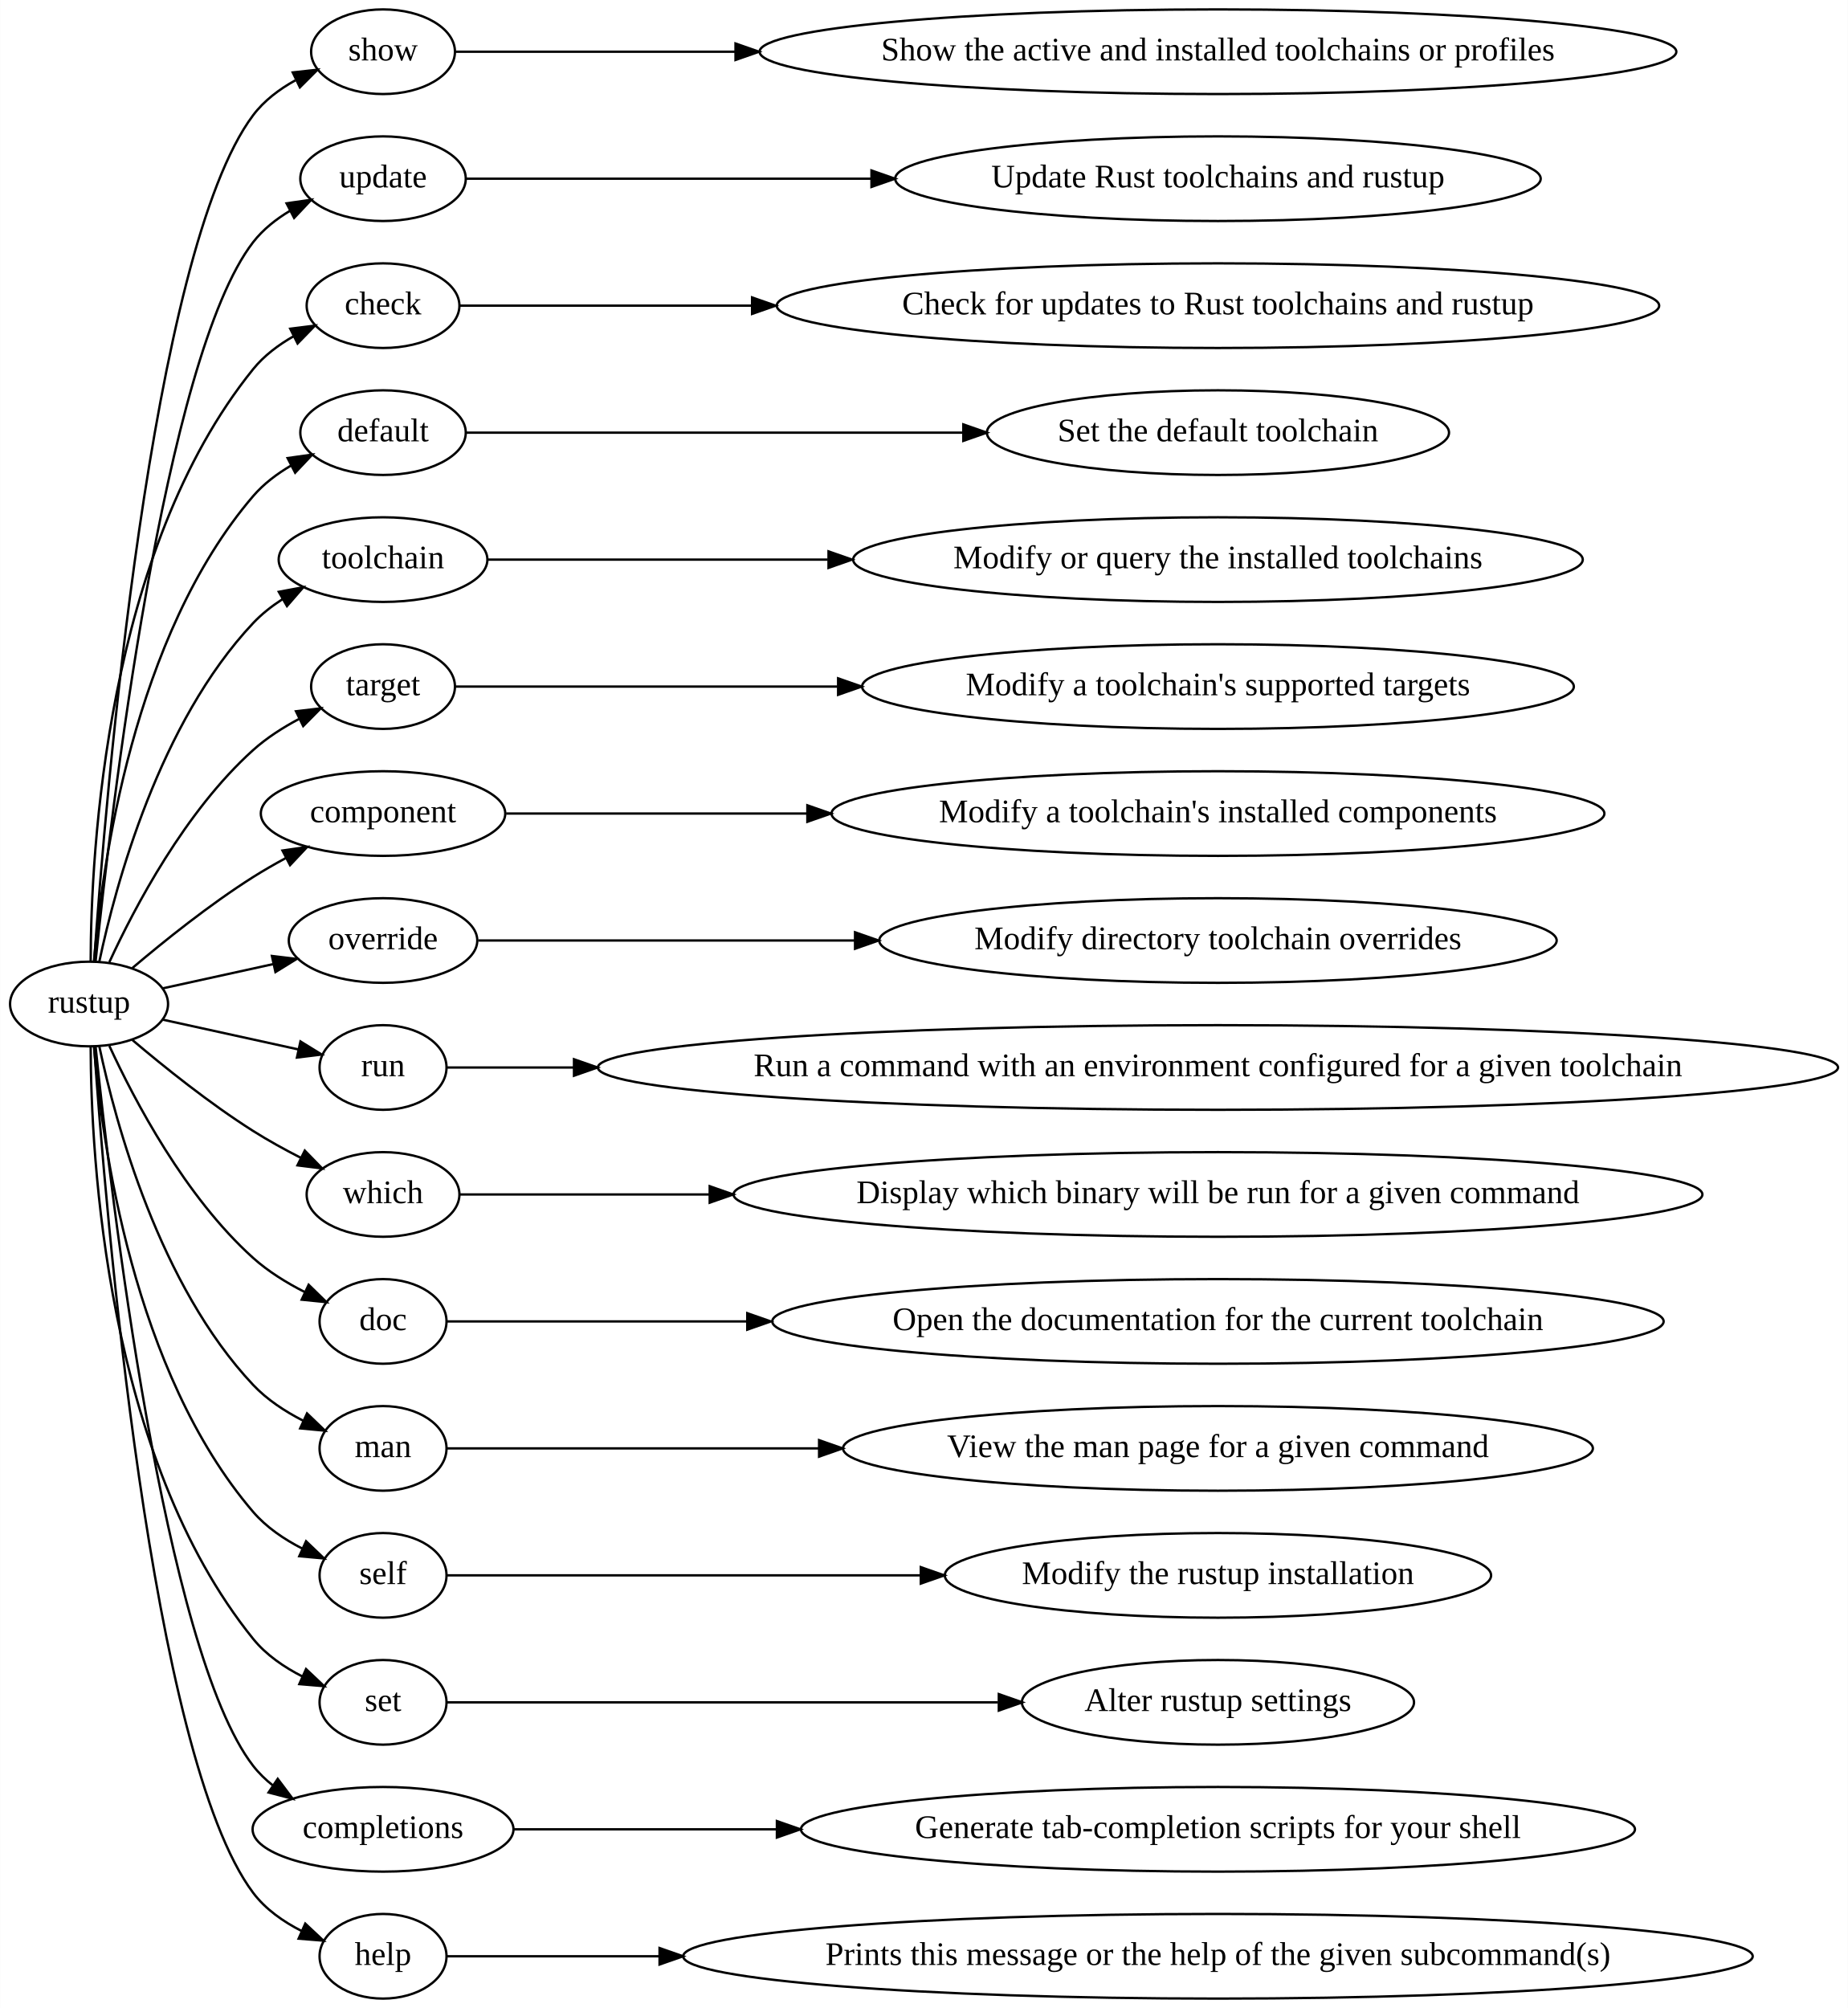
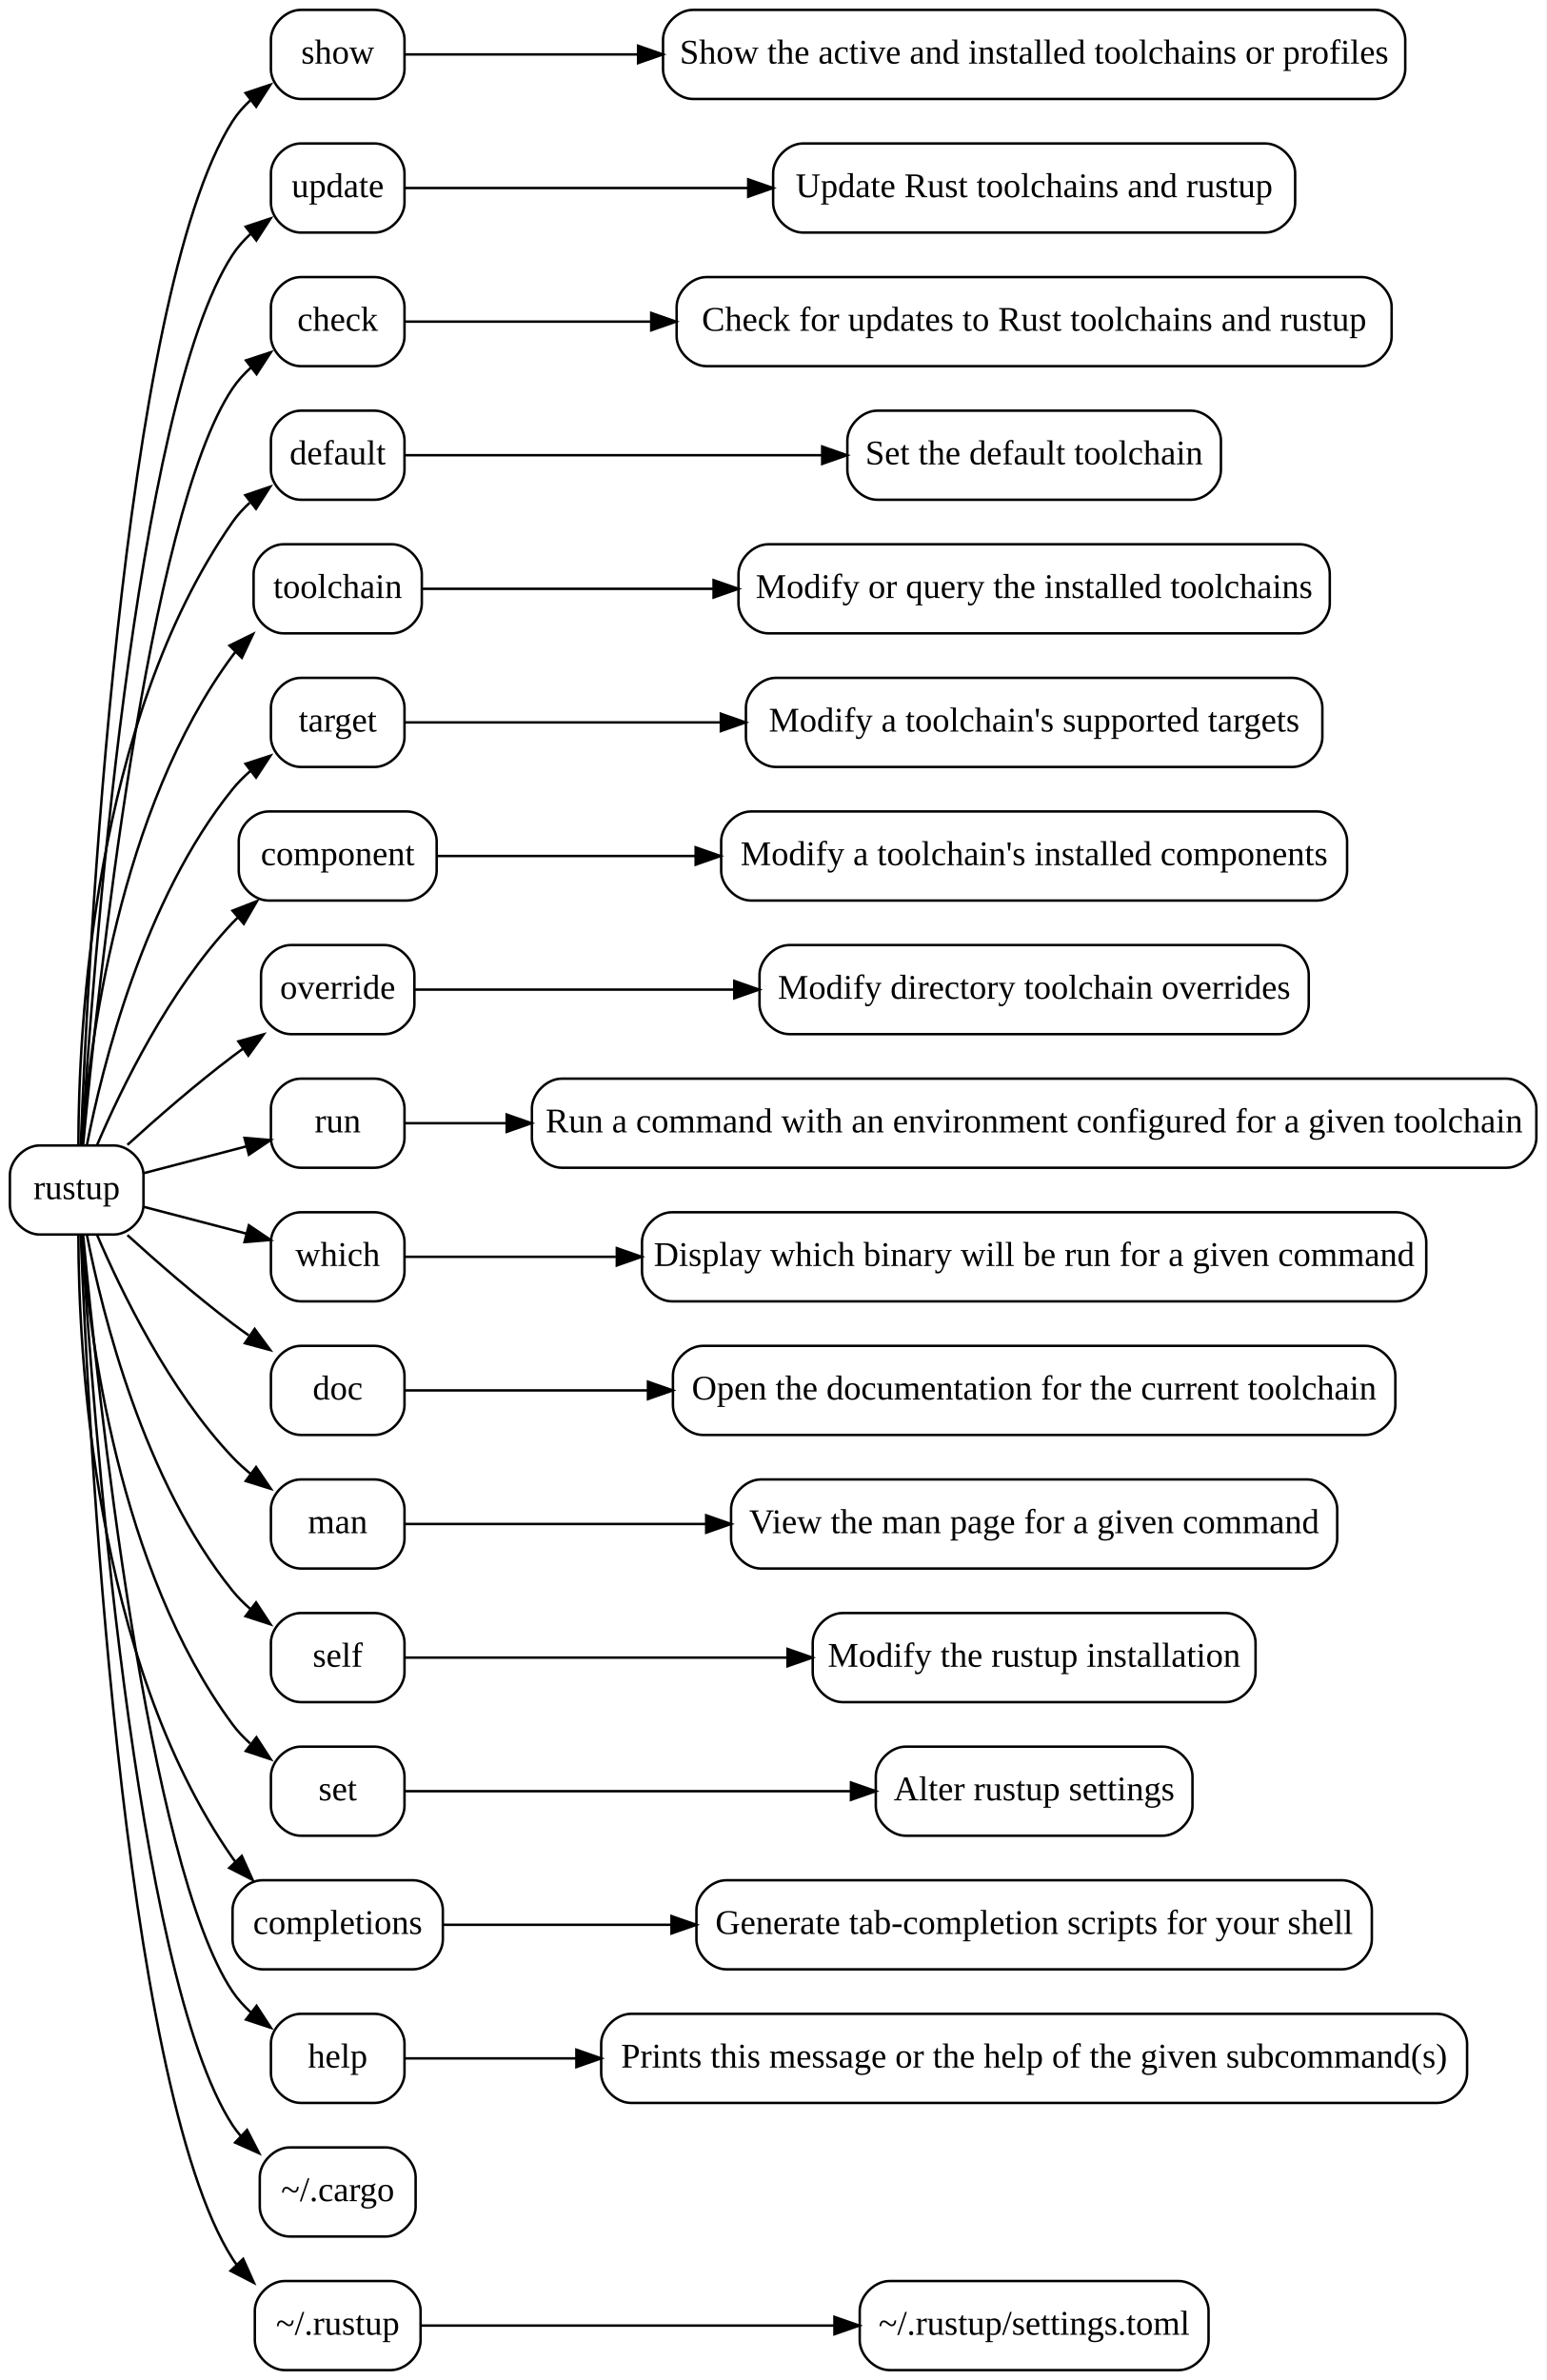
- <svg xmlns="http://www.w3.org/2000/svg" width="786pt" height="854pt" viewBox="0.00 0.00 785.84 854.00">
-   <g id="graph0" class="graph" transform="scale(1 1) rotate(0) translate(4 850)">
-     <polygon fill="white" stroke="transparent" points="-4,4 -4,-850 781.84,-850 781.84,4 -4,4" />
+ <svg xmlns="http://www.w3.org/2000/svg" width="625pt" height="962pt" viewBox="0.00 0.00 625.00 962.00">
+   <g id="graph0" class="graph" transform="scale(1 1) rotate(0) translate(4 958)">
+     <polygon fill="white" stroke="transparent" points="-4,4 -4,-958 621,-958 621,4 -4,4" />
    <g id="node1" class="node">
-       <ellipse fill="none" stroke="black" cx="33.8" cy="-423" rx="33.6" ry="18" />
-       <text text-anchor="middle" x="33.8" y="-419.3" font-family="Times New Roman,serif" font-size="14.00">rustup</text>
+       <path fill="none" stroke="black" d="M42,-495C42,-495 12,-495 12,-495 6,-495 0,-489 0,-483 0,-483 0,-471 0,-471 0,-465 6,-459 12,-459 12,-459 42,-459 42,-459 48,-459 54,-465 54,-471 54,-471 54,-483 54,-483 54,-489 48,-495 42,-495" />
+       <text text-anchor="middle" x="27" y="-473.3" font-family="Times New Roman,serif" font-size="14.00">rustup</text>
    </g>
    <g id="node2" class="node">
-       <ellipse fill="none" stroke="black" cx="158.84" cy="-828" rx="30.59" ry="18" />
-       <text text-anchor="middle" x="158.84" y="-824.3" font-family="Times New Roman,serif" font-size="14.00">show</text>
+       <path fill="none" stroke="black" d="M147.5,-954C147.5,-954 117.5,-954 117.5,-954 111.5,-954 105.5,-948 105.5,-942 105.5,-942 105.5,-930 105.5,-930 105.5,-924 111.5,-918 117.5,-918 117.5,-918 147.5,-918 147.5,-918 153.5,-918 159.5,-924 159.5,-930 159.5,-930 159.5,-942 159.5,-942 159.5,-948 153.5,-954 147.5,-954" />
+       <text text-anchor="middle" x="132.5" y="-932.3" font-family="Times New Roman,serif" font-size="14.00">show</text>
    </g>
    <g id="edge1" class="edge">
-       <path fill="none" stroke="black" d="M35.97,-441.21C40.65,-508.56 59.81,-742.75 103.59,-801 108.24,-807.19 114.7,-812.05 121.54,-815.83" />
-       <polygon fill="black" stroke="black" points="120.44,-819.19 130.97,-820.35 123.47,-812.87 120.44,-819.19" />
+       <path fill="none" stroke="black" d="M28.63,-495.06C31.47,-567.75 44.94,-838.43 90,-909 92.02,-912.16 94.55,-915.02 97.36,-917.6" />
+       <polygon fill="black" stroke="black" points="95.26,-920.4 105.3,-923.77 99.55,-914.87 95.26,-920.4" />
    </g>
    <g id="node4" class="node">
-       <ellipse fill="none" stroke="black" cx="158.84" cy="-774" rx="35.19" ry="18" />
-       <text text-anchor="middle" x="158.84" y="-770.3" font-family="Times New Roman,serif" font-size="14.00">update</text>
+       <path fill="none" stroke="black" d="M147.5,-900C147.5,-900 117.5,-900 117.5,-900 111.5,-900 105.5,-894 105.5,-888 105.5,-888 105.5,-876 105.5,-876 105.5,-870 111.5,-864 117.5,-864 117.5,-864 147.5,-864 147.5,-864 153.5,-864 159.5,-870 159.5,-876 159.5,-876 159.5,-888 159.5,-888 159.5,-894 153.5,-900 147.5,-900" />
+       <text text-anchor="middle" x="132.5" y="-878.3" font-family="Times New Roman,serif" font-size="14.00">update</text>
    </g>
    <g id="edge3" class="edge">
-       <path fill="none" stroke="black" d="M36.57,-441.08C42.84,-501.91 65.65,-698.02 103.59,-747 107.79,-752.42 113.37,-756.83 119.35,-760.39" />
-       <polygon fill="black" stroke="black" points="117.8,-763.53 128.29,-765.03 121.02,-757.32 117.8,-763.53" />
+       <path fill="none" stroke="black" d="M29.05,-495.04C33.2,-561.81 50.29,-794.16 90,-855 92.05,-858.14 94.6,-860.99 97.42,-863.56" />
+       <polygon fill="black" stroke="black" points="95.33,-866.37 105.39,-869.72 99.62,-860.83 95.33,-866.37" />
    </g>
    <g id="node6" class="node">
-       <ellipse fill="none" stroke="black" cx="158.84" cy="-720" rx="32.49" ry="18" />
-       <text text-anchor="middle" x="158.84" y="-716.3" font-family="Times New Roman,serif" font-size="14.00">check</text>
+       <path fill="none" stroke="black" d="M147.5,-846C147.5,-846 117.5,-846 117.5,-846 111.5,-846 105.5,-840 105.5,-834 105.5,-834 105.5,-822 105.5,-822 105.5,-816 111.5,-810 117.5,-810 117.5,-810 147.5,-810 147.5,-810 153.5,-810 159.5,-816 159.5,-822 159.5,-822 159.5,-834 159.5,-834 159.5,-840 153.5,-846 147.5,-846" />
+       <text text-anchor="middle" x="132.5" y="-824.3" font-family="Times New Roman,serif" font-size="14.00">check</text>
    </g>
    <g id="edge5" class="edge">
-       <path fill="none" stroke="black" d="M34.48,-441C34.59,-487.88 41,-615.47 103.59,-693 108.23,-698.74 114.39,-703.36 120.9,-707.05" />
-       <polygon fill="black" stroke="black" points="119.37,-710.19 129.88,-711.51 122.49,-703.92 119.37,-710.19" />
+       <path fill="none" stroke="black" d="M29.62,-495.34C35.27,-556.1 55.67,-749.9 90,-801 92.09,-804.11 94.67,-806.94 97.51,-809.5" />
+       <polygon fill="black" stroke="black" points="95.43,-812.32 105.49,-815.64 99.7,-806.77 95.43,-812.32" />
    </g>
    <g id="node8" class="node">
-       <ellipse fill="none" stroke="black" cx="158.84" cy="-666" rx="35.19" ry="18" />
-       <text text-anchor="middle" x="158.84" y="-662.3" font-family="Times New Roman,serif" font-size="14.00">default</text>
+       <path fill="none" stroke="black" d="M147.5,-792C147.5,-792 117.5,-792 117.5,-792 111.5,-792 105.5,-786 105.5,-780 105.5,-780 105.5,-768 105.5,-768 105.5,-762 111.5,-756 117.5,-756 117.5,-756 147.5,-756 147.5,-756 153.5,-756 159.5,-762 159.5,-768 159.5,-768 159.5,-780 159.5,-780 159.5,-786 153.5,-792 147.5,-792" />
+       <text text-anchor="middle" x="132.5" y="-770.3" font-family="Times New Roman,serif" font-size="14.00">default</text>
    </g>
    <g id="edge7" class="edge">
-       <path fill="none" stroke="black" d="M35.9,-441.21C39.26,-481.51 52.5,-579.39 103.59,-639 108.06,-644.21 113.76,-648.51 119.79,-652.04" />
-       <polygon fill="black" stroke="black" points="118.25,-655.18 128.74,-656.66 121.46,-648.96 118.25,-655.18" />
+       <path fill="none" stroke="black" d="M27.68,-495.25C27.74,-541.66 33.53,-666.18 90,-747 91.97,-749.82 94.34,-752.42 96.93,-754.79" />
+       <polygon fill="black" stroke="black" points="95.17,-757.86 105.21,-761.26 99.48,-752.34 95.17,-757.86" />
    </g>
    <g id="node10" class="node">
-       <ellipse fill="none" stroke="black" cx="158.84" cy="-612" rx="44.39" ry="18" />
-       <text text-anchor="middle" x="158.84" y="-608.3" font-family="Times New Roman,serif" font-size="14.00">toolchain</text>
+       <path fill="none" stroke="black" d="M154.5,-738C154.5,-738 110.5,-738 110.5,-738 104.5,-738 98.5,-732 98.5,-726 98.5,-726 98.5,-714 98.5,-714 98.5,-708 104.5,-702 110.5,-702 110.5,-702 154.5,-702 154.5,-702 160.5,-702 166.5,-708 166.5,-714 166.5,-714 166.5,-726 166.5,-726 166.5,-732 160.5,-738 154.5,-738" />
+       <text text-anchor="middle" x="132.5" y="-716.3" font-family="Times New Roman,serif" font-size="14.00">toolchain</text>
    </g>
    <g id="edge9" class="edge">
-       <path fill="none" stroke="black" d="M38.17,-441.07C45.08,-473.61 63.69,-542.62 103.59,-585 107.2,-588.83 111.46,-592.19 115.99,-595.12" />
-       <polygon fill="black" stroke="black" points="114.5,-598.3 124.92,-600.24 117.98,-592.23 114.5,-598.3" />
+       <path fill="none" stroke="black" d="M28.99,-495.07C31.98,-534.68 43.84,-630.58 90,-693 90.37,-693.5 90.75,-693.99 91.14,-694.47" />
+       <polygon fill="black" stroke="black" points="88.77,-697.06 98.28,-701.72 93.76,-692.14 88.77,-697.06" />
    </g>
    <g id="node12" class="node">
-       <ellipse fill="none" stroke="black" cx="158.84" cy="-558" rx="30.59" ry="18" />
-       <text text-anchor="middle" x="158.84" y="-554.3" font-family="Times New Roman,serif" font-size="14.00">target</text>
+       <path fill="none" stroke="black" d="M147.5,-684C147.5,-684 117.5,-684 117.5,-684 111.5,-684 105.5,-678 105.5,-672 105.5,-672 105.5,-660 105.5,-660 105.5,-654 111.5,-648 117.5,-648 117.5,-648 147.5,-648 147.5,-648 153.5,-648 159.5,-654 159.5,-660 159.5,-660 159.5,-672 159.5,-672 159.5,-678 153.5,-684 147.5,-684" />
+       <text text-anchor="middle" x="132.5" y="-662.3" font-family="Times New Roman,serif" font-size="14.00">target</text>
    </g>
    <g id="edge11" class="edge">
-       <path fill="none" stroke="black" d="M42.42,-440.78C53.14,-464.06 74.67,-504.98 103.59,-531 109.29,-536.13 116.14,-540.52 123.03,-544.19" />
-       <polygon fill="black" stroke="black" points="121.81,-547.49 132.33,-548.74 124.88,-541.2 121.81,-547.49" />
+       <path fill="none" stroke="black" d="M31.12,-495.13C37.39,-527.17 54.13,-594.62 90,-639 92.11,-641.61 94.54,-644.05 97.14,-646.31" />
+       <polygon fill="black" stroke="black" points="95.25,-649.27 105.32,-652.55 99.5,-643.71 95.25,-649.27" />
    </g>
    <g id="node14" class="node">
-       <ellipse fill="none" stroke="black" cx="158.84" cy="-504" rx="51.99" ry="18" />
-       <text text-anchor="middle" x="158.84" y="-500.3" font-family="Times New Roman,serif" font-size="14.00">component</text>
+       <path fill="none" stroke="black" d="M160.5,-630C160.5,-630 104.5,-630 104.5,-630 98.5,-630 92.5,-624 92.5,-618 92.5,-618 92.5,-606 92.5,-606 92.5,-600 98.5,-594 104.5,-594 104.5,-594 160.5,-594 160.5,-594 166.5,-594 172.5,-600 172.5,-606 172.5,-606 172.5,-618 172.5,-618 172.5,-624 166.5,-630 160.5,-630" />
+       <text text-anchor="middle" x="132.5" y="-608.3" font-family="Times New Roman,serif" font-size="14.00">component</text>
    </g>
    <g id="edge13" class="edge">
-       <path fill="none" stroke="black" d="M52.17,-438.26C65.65,-449.69 85.11,-465.32 103.59,-477 107.98,-479.77 112.7,-482.48 117.45,-485.05" />
-       <polygon fill="black" stroke="black" points="116.06,-488.27 126.55,-489.78 119.29,-482.06 116.06,-488.27" />
+       <path fill="none" stroke="black" d="M35.22,-495.13C45.02,-518.06 64.3,-557.83 90,-585 90.65,-585.68 91.31,-586.36 92,-587.02" />
+       <polygon fill="black" stroke="black" points="89.99,-589.91 99.87,-593.75 94.54,-584.59 89.99,-589.91" />
    </g>
    <g id="node16" class="node">
-       <ellipse fill="none" stroke="black" cx="158.84" cy="-450" rx="40.09" ry="18" />
-       <text text-anchor="middle" x="158.84" y="-446.3" font-family="Times New Roman,serif" font-size="14.00">override</text>
+       <path fill="none" stroke="black" d="M151.5,-576C151.5,-576 113.5,-576 113.5,-576 107.5,-576 101.5,-570 101.5,-564 101.5,-564 101.5,-552 101.5,-552 101.5,-546 107.5,-540 113.5,-540 113.5,-540 151.5,-540 151.5,-540 157.5,-540 163.5,-546 163.5,-552 163.5,-552 163.5,-564 163.5,-564 163.5,-570 157.5,-576 151.5,-576" />
+       <text text-anchor="middle" x="132.5" y="-554.3" font-family="Times New Roman,serif" font-size="14.00">override</text>
    </g>
    <g id="edge15" class="edge">
-       <path fill="none" stroke="black" d="M65.21,-429.67C79.34,-432.77 96.44,-436.53 112.08,-439.96" />
-       <polygon fill="black" stroke="black" points="111.58,-443.43 122.1,-442.16 113.08,-436.59 111.58,-443.43" />
+       <path fill="none" stroke="black" d="M47.51,-495.24C59.43,-506.07 75.19,-519.82 90,-531 91.37,-532.03 92.77,-533.07 94.2,-534.1" />
+       <polygon fill="black" stroke="black" points="92.36,-537.08 102.57,-539.92 96.36,-531.33 92.36,-537.08" />
    </g>
    <g id="node18" class="node">
-       <ellipse fill="none" stroke="black" cx="158.84" cy="-396" rx="27" ry="18" />
-       <text text-anchor="middle" x="158.84" y="-392.3" font-family="Times New Roman,serif" font-size="14.00">run</text>
+       <path fill="none" stroke="black" d="M147.5,-522C147.5,-522 117.5,-522 117.5,-522 111.5,-522 105.5,-516 105.5,-510 105.5,-510 105.5,-498 105.5,-498 105.5,-492 111.5,-486 117.5,-486 117.5,-486 147.5,-486 147.5,-486 153.5,-486 159.5,-492 159.5,-498 159.5,-498 159.5,-510 159.5,-510 159.5,-516 153.5,-522 147.5,-522" />
+       <text text-anchor="middle" x="132.5" y="-500.3" font-family="Times New Roman,serif" font-size="14.00">run</text>
    </g>
    <g id="edge17" class="edge">
-       <path fill="none" stroke="black" d="M65.21,-416.33C82.66,-412.5 104.65,-407.67 122.82,-403.68" />
-       <polygon fill="black" stroke="black" points="123.72,-407.07 132.74,-401.51 122.22,-400.23 123.72,-407.07" />
+       <path fill="none" stroke="black" d="M54.12,-483.81C66.62,-487.07 81.79,-491.03 95.38,-494.58" />
+       <polygon fill="black" stroke="black" points="94.83,-498.05 105.39,-497.19 96.6,-491.28 94.83,-498.05" />
    </g>
    <g id="node20" class="node">
-       <ellipse fill="none" stroke="black" cx="158.84" cy="-342" rx="32.49" ry="18" />
-       <text text-anchor="middle" x="158.84" y="-338.3" font-family="Times New Roman,serif" font-size="14.00">which</text>
+       <path fill="none" stroke="black" d="M147.5,-468C147.5,-468 117.5,-468 117.5,-468 111.5,-468 105.5,-462 105.5,-456 105.5,-456 105.5,-444 105.5,-444 105.5,-438 111.5,-432 117.5,-432 117.5,-432 147.5,-432 147.5,-432 153.5,-432 159.5,-438 159.5,-444 159.5,-444 159.5,-456 159.5,-456 159.5,-462 153.5,-468 147.5,-468" />
+       <text text-anchor="middle" x="132.5" y="-446.3" font-family="Times New Roman,serif" font-size="14.00">which</text>
    </g>
    <g id="edge19" class="edge">
-       <path fill="none" stroke="black" d="M52.17,-407.74C65.65,-396.31 85.11,-380.68 103.59,-369 109.95,-364.98 116.99,-361.1 123.83,-357.6" />
-       <polygon fill="black" stroke="black" points="125.55,-360.65 132.96,-353.07 122.44,-354.38 125.55,-360.65" />
+       <path fill="none" stroke="black" d="M54.12,-470.19C66.62,-466.93 81.79,-462.97 95.38,-459.42" />
+       <polygon fill="black" stroke="black" points="96.6,-462.72 105.39,-456.81 94.83,-455.95 96.6,-462.72" />
    </g>
    <g id="node22" class="node">
-       <ellipse fill="none" stroke="black" cx="158.84" cy="-288" rx="27" ry="18" />
-       <text text-anchor="middle" x="158.84" y="-284.3" font-family="Times New Roman,serif" font-size="14.00">doc</text>
+       <path fill="none" stroke="black" d="M147.5,-414C147.5,-414 117.5,-414 117.5,-414 111.5,-414 105.5,-408 105.5,-402 105.5,-402 105.5,-390 105.5,-390 105.5,-384 111.5,-378 117.5,-378 117.5,-378 147.5,-378 147.5,-378 153.5,-378 159.5,-384 159.5,-390 159.5,-390 159.5,-402 159.5,-402 159.5,-408 153.5,-414 147.5,-414" />
+       <text text-anchor="middle" x="132.5" y="-392.3" font-family="Times New Roman,serif" font-size="14.00">doc</text>
    </g>
    <g id="edge21" class="edge">
-       <path fill="none" stroke="black" d="M42.42,-405.22C53.14,-381.94 74.67,-341.02 103.59,-315 109.99,-309.25 117.83,-304.41 125.54,-300.5" />
-       <polygon fill="black" stroke="black" points="127.2,-303.59 134.78,-296.19 124.24,-297.25 127.2,-303.59" />
+       <path fill="none" stroke="black" d="M47.51,-458.76C59.43,-447.93 75.19,-434.18 90,-423 92.1,-421.41 94.29,-419.82 96.52,-418.25" />
+       <polygon fill="black" stroke="black" points="98.93,-420.84 105.22,-412.31 94.99,-415.06 98.93,-420.84" />
    </g>
    <g id="node24" class="node">
-       <ellipse fill="none" stroke="black" cx="158.84" cy="-234" rx="27" ry="18" />
-       <text text-anchor="middle" x="158.84" y="-230.3" font-family="Times New Roman,serif" font-size="14.00">man</text>
+       <path fill="none" stroke="black" d="M147.5,-360C147.5,-360 117.5,-360 117.5,-360 111.5,-360 105.5,-354 105.5,-348 105.5,-348 105.5,-336 105.5,-336 105.5,-330 111.5,-324 117.5,-324 117.5,-324 147.5,-324 147.5,-324 153.5,-324 159.5,-330 159.5,-336 159.5,-336 159.5,-348 159.5,-348 159.5,-354 153.5,-360 147.5,-360" />
+       <text text-anchor="middle" x="132.5" y="-338.3" font-family="Times New Roman,serif" font-size="14.00">man</text>
    </g>
    <g id="edge23" class="edge">
-       <path fill="none" stroke="black" d="M38.17,-404.93C45.08,-372.39 63.69,-303.38 103.59,-261 109.49,-254.74 117.15,-249.72 124.85,-245.79" />
-       <polygon fill="black" stroke="black" points="126.51,-248.88 134.15,-241.53 123.6,-242.52 126.51,-248.88" />
+       <path fill="none" stroke="black" d="M35.22,-458.87C45.02,-435.94 64.3,-396.17 90,-369 92.24,-366.63 94.74,-364.36 97.35,-362.23" />
+       <polygon fill="black" stroke="black" points="99.5,-365 105.46,-356.23 95.34,-359.37 99.5,-365" />
    </g>
    <g id="node26" class="node">
-       <ellipse fill="none" stroke="black" cx="158.84" cy="-180" rx="27" ry="18" />
-       <text text-anchor="middle" x="158.84" y="-176.3" font-family="Times New Roman,serif" font-size="14.00">self</text>
+       <path fill="none" stroke="black" d="M147.5,-306C147.5,-306 117.5,-306 117.5,-306 111.5,-306 105.5,-300 105.5,-294 105.5,-294 105.5,-282 105.5,-282 105.5,-276 111.5,-270 117.5,-270 117.5,-270 147.5,-270 147.5,-270 153.5,-270 159.5,-276 159.5,-282 159.5,-282 159.5,-294 159.5,-294 159.5,-300 153.5,-306 147.5,-306" />
+       <text text-anchor="middle" x="132.5" y="-284.3" font-family="Times New Roman,serif" font-size="14.00">self</text>
    </g>
    <g id="edge25" class="edge">
-       <path fill="none" stroke="black" d="M35.9,-404.79C39.26,-364.49 52.5,-266.61 103.59,-207 109.19,-200.47 116.75,-195.36 124.44,-191.42" />
-       <polygon fill="black" stroke="black" points="126.1,-194.51 133.76,-187.19 123.21,-188.14 126.1,-194.51" />
+       <path fill="none" stroke="black" d="M31.12,-458.87C37.39,-426.83 54.13,-359.38 90,-315 92.11,-312.39 94.54,-309.95 97.14,-307.69" />
+       <polygon fill="black" stroke="black" points="99.5,-310.29 105.32,-301.45 95.25,-304.73 99.5,-310.29" />
    </g>
    <g id="node28" class="node">
-       <ellipse fill="none" stroke="black" cx="158.84" cy="-126" rx="27" ry="18" />
-       <text text-anchor="middle" x="158.84" y="-122.3" font-family="Times New Roman,serif" font-size="14.00">set</text>
+       <path fill="none" stroke="black" d="M147.5,-252C147.5,-252 117.5,-252 117.5,-252 111.5,-252 105.5,-246 105.5,-240 105.5,-240 105.5,-228 105.5,-228 105.5,-222 111.5,-216 117.5,-216 117.5,-216 147.5,-216 147.5,-216 153.5,-216 159.5,-222 159.5,-228 159.5,-228 159.5,-240 159.5,-240 159.5,-246 153.5,-252 147.5,-252" />
+       <text text-anchor="middle" x="132.5" y="-230.3" font-family="Times New Roman,serif" font-size="14.00">set</text>
    </g>
    <g id="edge27" class="edge">
-       <path fill="none" stroke="black" d="M34.48,-405C34.59,-358.12 41,-230.53 103.59,-153 109.1,-146.18 116.78,-140.93 124.62,-136.96" />
-       <polygon fill="black" stroke="black" points="126.09,-140.15 133.79,-132.87 123.23,-133.75 126.09,-140.15" />
+       <path fill="none" stroke="black" d="M28.99,-458.93C31.98,-419.32 43.84,-323.42 90,-261 92.04,-258.24 94.46,-255.68 97.09,-253.32" />
+       <polygon fill="black" stroke="black" points="99.64,-255.78 105.42,-246.9 95.37,-250.23 99.64,-255.78" />
    </g>
    <g id="node30" class="node">
-       <ellipse fill="none" stroke="black" cx="158.84" cy="-72" rx="55.49" ry="18" />
-       <text text-anchor="middle" x="158.84" y="-68.3" font-family="Times New Roman,serif" font-size="14.00">completions</text>
+       <path fill="none" stroke="black" d="M163,-198C163,-198 102,-198 102,-198 96,-198 90,-192 90,-186 90,-186 90,-174 90,-174 90,-168 96,-162 102,-162 102,-162 163,-162 163,-162 169,-162 175,-168 175,-174 175,-174 175,-186 175,-186 175,-192 169,-198 163,-198" />
+       <text text-anchor="middle" x="132.5" y="-176.3" font-family="Times New Roman,serif" font-size="14.00">completions</text>
    </g>
    <g id="edge29" class="edge">
-       <path fill="none" stroke="black" d="M36.57,-404.92C42.84,-344.09 65.65,-147.98 103.59,-99 106.02,-95.86 108.92,-93.06 112.08,-90.57" />
-       <polygon fill="black" stroke="black" points="114.05,-93.46 120.41,-84.99 110.15,-87.65 114.05,-93.46" />
+       <path fill="none" stroke="black" d="M27.68,-458.75C27.74,-412.34 33.53,-287.82 90,-207 90.35,-206.49 90.72,-205.99 91.1,-205.5" />
+       <polygon fill="black" stroke="black" points="93.74,-207.81 98.11,-198.15 88.67,-202.97 93.74,-207.81" />
    </g>
    <g id="node32" class="node">
-       <ellipse fill="none" stroke="black" cx="158.84" cy="-18" rx="27" ry="18" />
-       <text text-anchor="middle" x="158.84" y="-14.3" font-family="Times New Roman,serif" font-size="14.00">help</text>
+       <path fill="none" stroke="black" d="M147.5,-144C147.5,-144 117.5,-144 117.5,-144 111.5,-144 105.5,-138 105.5,-132 105.5,-132 105.5,-120 105.5,-120 105.5,-114 111.5,-108 117.5,-108 117.5,-108 147.5,-108 147.5,-108 153.5,-108 159.5,-114 159.5,-120 159.5,-120 159.5,-132 159.5,-132 159.5,-138 153.5,-144 147.5,-144" />
+       <text text-anchor="middle" x="132.5" y="-122.3" font-family="Times New Roman,serif" font-size="14.00">help</text>
    </g>
    <g id="edge31" class="edge">
-       <path fill="none" stroke="black" d="M35.97,-404.79C40.65,-337.44 59.81,-103.25 103.59,-45 108.86,-37.99 116.45,-32.68 124.3,-28.71" />
-       <polygon fill="black" stroke="black" points="125.76,-31.89 133.49,-24.64 122.93,-25.49 125.76,-31.89" />
+       <path fill="none" stroke="black" d="M29.62,-458.66C35.27,-397.9 55.67,-204.1 90,-153 92.09,-149.89 94.67,-147.06 97.51,-144.5" />
+       <polygon fill="black" stroke="black" points="99.7,-147.23 105.49,-138.36 95.43,-141.68 99.7,-147.23" />
+     </g>
+     <g id="node34" class="node">
+       <path fill="none" stroke="black" d="M152,-90C152,-90 113,-90 113,-90 107,-90 101,-84 101,-78 101,-78 101,-66 101,-66 101,-60 107,-54 113,-54 113,-54 152,-54 152,-54 158,-54 164,-60 164,-66 164,-66 164,-78 164,-78 164,-84 158,-90 152,-90" />
+       <text text-anchor="middle" x="132.5" y="-68.3" font-family="Times New Roman,serif" font-size="14.00">~/.cargo</text>
+     </g>
+     <g id="edge33" class="edge">
+       <path fill="none" stroke="black" d="M29.05,-458.96C33.2,-392.19 50.29,-159.84 90,-99 90.97,-97.52 92.05,-96.09 93.22,-94.74" />
+       <polygon fill="black" stroke="black" points="95.86,-97.06 100.73,-87.65 91.05,-91.97 95.86,-97.06" />
+     </g>
+     <g id="node35" class="node">
+       <path fill="none" stroke="black" d="M154,-36C154,-36 111,-36 111,-36 105,-36 99,-30 99,-24 99,-24 99,-12 99,-12 99,-6 105,0 111,0 111,0 154,0 154,0 160,0 166,-6 166,-12 166,-12 166,-24 166,-24 166,-30 160,-36 154,-36" />
+       <text text-anchor="middle" x="132.5" y="-14.3" font-family="Times New Roman,serif" font-size="14.00">~/.rustup</text>
+     </g>
+     <g id="edge34" class="edge">
+       <path fill="none" stroke="black" d="M28.63,-458.94C31.47,-386.25 44.94,-115.57 90,-45 90.51,-44.21 91.04,-43.43 91.61,-42.68" />
+       <polygon fill="black" stroke="black" points="94.29,-44.94 98.62,-35.28 89.21,-40.13 94.29,-44.94" />
    </g>
    <g id="node3" class="node">
-       <ellipse fill="none" stroke="black" cx="513.96" cy="-828" rx="194.97" ry="18" />
-       <text text-anchor="middle" x="513.96" y="-824.3" font-family="Times New Roman,serif" font-size="14.00">Show the active and installed toolchains or profiles</text>
+       <path fill="none" stroke="black" d="M552,-954C552,-954 276,-954 276,-954 270,-954 264,-948 264,-942 264,-942 264,-930 264,-930 264,-924 270,-918 276,-918 276,-918 552,-918 552,-918 558,-918 564,-924 564,-930 564,-930 564,-942 564,-942 564,-948 558,-954 552,-954" />
+       <text text-anchor="middle" x="414" y="-932.3" font-family="Times New Roman,serif" font-size="14.00">Show the active and installed toolchains or profiles</text>
    </g>
    <g id="edge2" class="edge">
-       <path fill="none" stroke="black" d="M189.64,-828C217.51,-828 261.77,-828 308.71,-828" />
-       <polygon fill="black" stroke="black" points="308.76,-831.5 318.76,-828 308.76,-824.5 308.76,-831.5" />
+       <path fill="none" stroke="black" d="M159.54,-936C182.15,-936 216.93,-936 253.55,-936" />
+       <polygon fill="black" stroke="black" points="253.92,-939.5 263.92,-936 253.92,-932.5 253.92,-939.5" />
    </g>
    <g id="node5" class="node">
-       <ellipse fill="none" stroke="black" cx="513.96" cy="-774" rx="137.28" ry="18" />
-       <text text-anchor="middle" x="513.96" y="-770.3" font-family="Times New Roman,serif" font-size="14.00">Update Rust toolchains and rustup</text>
+       <path fill="none" stroke="black" d="M507.5,-900C507.5,-900 320.5,-900 320.5,-900 314.5,-900 308.5,-894 308.5,-888 308.5,-888 308.5,-876 308.5,-876 308.5,-870 314.5,-864 320.5,-864 320.5,-864 507.5,-864 507.5,-864 513.5,-864 519.5,-870 519.5,-876 519.5,-876 519.5,-888 519.5,-888 519.5,-894 513.5,-900 507.5,-900" />
+       <text text-anchor="middle" x="414" y="-878.3" font-family="Times New Roman,serif" font-size="14.00">Update Rust toolchains and rustup</text>
    </g>
    <g id="edge4" class="edge">
-       <path fill="none" stroke="black" d="M194.02,-774C234.02,-774 302.91,-774 366.45,-774" />
-       <polygon fill="black" stroke="black" points="366.59,-777.5 376.59,-774 366.59,-770.5 366.59,-777.5" />
+       <path fill="none" stroke="black" d="M159.54,-882C191.31,-882 247.1,-882 298.27,-882" />
+       <polygon fill="black" stroke="black" points="298.43,-885.5 308.43,-882 298.43,-878.5 298.43,-885.5" />
    </g>
    <g id="node7" class="node">
-       <ellipse fill="none" stroke="black" cx="513.96" cy="-720" rx="187.67" ry="18" />
-       <text text-anchor="middle" x="513.96" y="-716.3" font-family="Times New Roman,serif" font-size="14.00">Check for updates to Rust toolchains and rustup</text>
+       <path fill="none" stroke="black" d="M546.5,-846C546.5,-846 281.5,-846 281.5,-846 275.5,-846 269.5,-840 269.5,-834 269.5,-834 269.5,-822 269.5,-822 269.5,-816 275.5,-810 281.5,-810 281.5,-810 546.5,-810 546.5,-810 552.5,-810 558.5,-816 558.5,-822 558.5,-822 558.5,-834 558.5,-834 558.5,-840 552.5,-846 546.5,-846" />
+       <text text-anchor="middle" x="414" y="-824.3" font-family="Times New Roman,serif" font-size="14.00">Check for updates to Rust toolchains and rustup</text>
    </g>
    <g id="edge6" class="edge">
-       <path fill="none" stroke="black" d="M191.49,-720C220.87,-720 267.26,-720 315.76,-720" />
-       <polygon fill="black" stroke="black" points="315.81,-723.5 325.81,-720 315.81,-716.5 315.81,-723.5" />
+       <path fill="none" stroke="black" d="M159.54,-828C183.24,-828 220.32,-828 258.87,-828" />
+       <polygon fill="black" stroke="black" points="259.23,-831.5 269.23,-828 259.23,-824.5 259.23,-831.5" />
    </g>
    <g id="node9" class="node">
-       <ellipse fill="none" stroke="black" cx="513.96" cy="-666" rx="98.28" ry="18" />
-       <text text-anchor="middle" x="513.96" y="-662.3" font-family="Times New Roman,serif" font-size="14.00">Set the default toolchain</text>
+       <path fill="none" stroke="black" d="M477.5,-792C477.5,-792 350.5,-792 350.5,-792 344.5,-792 338.5,-786 338.5,-780 338.5,-780 338.5,-768 338.5,-768 338.5,-762 344.5,-756 350.5,-756 350.5,-756 477.5,-756 477.5,-756 483.5,-756 489.5,-762 489.5,-768 489.5,-768 489.5,-780 489.5,-780 489.5,-786 483.5,-792 477.5,-792" />
+       <text text-anchor="middle" x="414" y="-770.3" font-family="Times New Roman,serif" font-size="14.00">Set the default toolchain</text>
    </g>
    <g id="edge8" class="edge">
-       <path fill="none" stroke="black" d="M194.02,-666C242.45,-666 333.22,-666 405.58,-666" />
-       <polygon fill="black" stroke="black" points="405.66,-669.5 415.66,-666 405.66,-662.5 405.66,-669.5" />
+       <path fill="none" stroke="black" d="M159.54,-774C197.64,-774 270.31,-774 328.11,-774" />
+       <polygon fill="black" stroke="black" points="328.34,-777.5 338.34,-774 328.34,-770.5 328.34,-777.5" />
    </g>
    <g id="node11" class="node">
-       <ellipse fill="none" stroke="black" cx="513.96" cy="-612" rx="155.17" ry="18" />
-       <text text-anchor="middle" x="513.96" y="-608.3" font-family="Times New Roman,serif" font-size="14.00">Modify or query the installed toolchains</text>
+       <path fill="none" stroke="black" d="M521.5,-738C521.5,-738 306.5,-738 306.5,-738 300.5,-738 294.5,-732 294.5,-726 294.5,-726 294.5,-714 294.5,-714 294.5,-708 300.5,-702 306.5,-702 306.5,-702 521.5,-702 521.5,-702 527.5,-702 533.5,-708 533.5,-714 533.5,-714 533.5,-726 533.5,-726 533.5,-732 527.5,-738 521.5,-738" />
+       <text text-anchor="middle" x="414" y="-716.3" font-family="Times New Roman,serif" font-size="14.00">Modify or query the installed toolchains</text>
    </g>
    <g id="edge10" class="edge">
-       <path fill="none" stroke="black" d="M203.14,-612C239.73,-612 294.58,-612 348.01,-612" />
-       <polygon fill="black" stroke="black" points="348.32,-615.5 358.32,-612 348.32,-608.5 348.32,-615.5" />
+       <path fill="none" stroke="black" d="M166.66,-720C196.04,-720 240.89,-720 284.31,-720" />
+       <polygon fill="black" stroke="black" points="284.43,-723.5 294.43,-720 284.43,-716.5 284.43,-723.5" />
    </g>
    <g id="node13" class="node">
-       <ellipse fill="none" stroke="black" cx="513.96" cy="-558" rx="151.37" ry="18" />
-       <text text-anchor="middle" x="513.96" y="-554.3" font-family="Times New Roman,serif" font-size="14.00">Modify a toolchain's supported targets</text>
+       <path fill="none" stroke="black" d="M518.5,-684C518.5,-684 309.5,-684 309.5,-684 303.5,-684 297.5,-678 297.5,-672 297.5,-672 297.5,-660 297.5,-660 297.5,-654 303.5,-648 309.5,-648 309.5,-648 518.5,-648 518.5,-648 524.5,-648 530.5,-654 530.5,-660 530.5,-660 530.5,-672 530.5,-672 530.5,-678 524.5,-684 518.5,-684" />
+       <text text-anchor="middle" x="414" y="-662.3" font-family="Times New Roman,serif" font-size="14.00">Modify a toolchain's supported targets</text>
    </g>
    <g id="edge12" class="edge">
-       <path fill="none" stroke="black" d="M189.64,-558C226.03,-558 290.37,-558 352.12,-558" />
-       <polygon fill="black" stroke="black" points="352.4,-561.5 362.4,-558 352.4,-554.5 352.4,-561.5" />
+       <path fill="none" stroke="black" d="M159.54,-666C189.02,-666 239.2,-666 287.17,-666" />
+       <polygon fill="black" stroke="black" points="287.37,-669.5 297.37,-666 287.37,-662.5 287.37,-669.5" />
    </g>
    <g id="node15" class="node">
-       <ellipse fill="none" stroke="black" cx="513.96" cy="-504" rx="164.37" ry="18" />
-       <text text-anchor="middle" x="513.96" y="-500.3" font-family="Times New Roman,serif" font-size="14.00">Modify a toolchain's installed components</text>
+       <path fill="none" stroke="black" d="M528.5,-630C528.5,-630 299.5,-630 299.5,-630 293.5,-630 287.5,-624 287.5,-618 287.5,-618 287.5,-606 287.5,-606 287.5,-600 293.5,-594 299.5,-594 299.5,-594 528.5,-594 528.5,-594 534.5,-594 540.5,-600 540.5,-606 540.5,-606 540.5,-618 540.5,-618 540.5,-624 534.5,-630 528.5,-630" />
+       <text text-anchor="middle" x="414" y="-608.3" font-family="Times New Roman,serif" font-size="14.00">Modify a toolchain's installed components</text>
    </g>
    <g id="edge14" class="edge">
-       <path fill="none" stroke="black" d="M211.19,-504C245.31,-504 292.3,-504 339.04,-504" />
-       <polygon fill="black" stroke="black" points="339.32,-507.5 349.32,-504 339.32,-500.5 339.32,-507.5" />
+       <path fill="none" stroke="black" d="M172.66,-612C200.17,-612 238.75,-612 276.96,-612" />
+       <polygon fill="black" stroke="black" points="277.19,-615.5 287.19,-612 277.19,-608.5 277.19,-615.5" />
    </g>
    <g id="node17" class="node">
-       <ellipse fill="none" stroke="black" cx="513.96" cy="-450" rx="144.07" ry="18" />
-       <text text-anchor="middle" x="513.96" y="-446.3" font-family="Times New Roman,serif" font-size="14.00">Modify directory toolchain overrides</text>
+       <path fill="none" stroke="black" d="M513,-576C513,-576 315,-576 315,-576 309,-576 303,-570 303,-564 303,-564 303,-552 303,-552 303,-546 309,-540 315,-540 315,-540 513,-540 513,-540 519,-540 525,-546 525,-552 525,-552 525,-564 525,-564 525,-570 519,-576 513,-576" />
+       <text text-anchor="middle" x="414" y="-554.3" font-family="Times New Roman,serif" font-size="14.00">Modify directory toolchain overrides</text>
    </g>
    <g id="edge16" class="edge">
-       <path fill="none" stroke="black" d="M199.32,-450C238.36,-450 300.63,-450 359.43,-450" />
-       <polygon fill="black" stroke="black" points="359.6,-453.5 369.6,-450 359.6,-446.5 359.6,-453.5" />
+       <path fill="none" stroke="black" d="M163.68,-558C194.78,-558 245.28,-558 292.73,-558" />
+       <polygon fill="black" stroke="black" points="292.8,-561.5 302.8,-558 292.8,-554.5 292.8,-561.5" />
    </g>
    <g id="node19" class="node">
-       <ellipse fill="none" stroke="black" cx="513.96" cy="-396" rx="263.75" ry="18" />
-       <text text-anchor="middle" x="513.96" y="-392.3" font-family="Times New Roman,serif" font-size="14.00">Run a command with an environment configured for a given toolchain</text>
+       <path fill="none" stroke="black" d="M605,-522C605,-522 223,-522 223,-522 217,-522 211,-516 211,-510 211,-510 211,-498 211,-498 211,-492 217,-486 223,-486 223,-486 605,-486 605,-486 611,-486 617,-492 617,-498 617,-498 617,-510 617,-510 617,-516 611,-522 605,-522" />
+       <text text-anchor="middle" x="414" y="-500.3" font-family="Times New Roman,serif" font-size="14.00">Run a command with an environment configured for a given toolchain</text>
    </g>
    <g id="edge18" class="edge">
-       <path fill="none" stroke="black" d="M186.09,-396C200.02,-396 218.68,-396 240.05,-396" />
-       <polygon fill="black" stroke="black" points="240.06,-399.5 250.06,-396 240.06,-392.5 240.06,-399.5" />
+       <path fill="none" stroke="black" d="M159.54,-504C170.71,-504 184.85,-504 200.71,-504" />
+       <polygon fill="black" stroke="black" points="200.8,-507.5 210.8,-504 200.8,-500.5 200.8,-507.5" />
    </g>
    <g id="node21" class="node">
-       <ellipse fill="none" stroke="black" cx="513.96" cy="-342" rx="206.06" ry="18" />
-       <text text-anchor="middle" x="513.96" y="-338.3" font-family="Times New Roman,serif" font-size="14.00">Display which binary will be run for a given command</text>
+       <path fill="none" stroke="black" d="M560.5,-468C560.5,-468 267.5,-468 267.5,-468 261.5,-468 255.5,-462 255.5,-456 255.5,-456 255.5,-444 255.5,-444 255.5,-438 261.5,-432 267.5,-432 267.5,-432 560.5,-432 560.5,-432 566.5,-432 572.5,-438 572.5,-444 572.5,-444 572.5,-456 572.5,-456 572.5,-462 566.5,-468 560.5,-468" />
+       <text text-anchor="middle" x="414" y="-446.3" font-family="Times New Roman,serif" font-size="14.00">Display which binary will be run for a given command</text>
    </g>
    <g id="edge20" class="edge">
-       <path fill="none" stroke="black" d="M191.49,-342C217.19,-342 255.92,-342 297.69,-342" />
-       <polygon fill="black" stroke="black" points="297.78,-345.5 307.78,-342 297.78,-338.5 297.78,-345.5" />
+       <path fill="none" stroke="black" d="M159.54,-450C180.36,-450 211.5,-450 244.9,-450" />
+       <polygon fill="black" stroke="black" points="245.32,-453.5 255.32,-450 245.32,-446.5 245.32,-453.5" />
    </g>
    <g id="node23" class="node">
-       <ellipse fill="none" stroke="black" cx="513.96" cy="-288" rx="189.57" ry="18" />
-       <text text-anchor="middle" x="513.96" y="-284.3" font-family="Times New Roman,serif" font-size="14.00">Open the documentation for the current toolchain</text>
+       <path fill="none" stroke="black" d="M548,-414C548,-414 280,-414 280,-414 274,-414 268,-408 268,-402 268,-402 268,-390 268,-390 268,-384 274,-378 280,-378 280,-378 548,-378 548,-378 554,-378 560,-384 560,-390 560,-390 560,-402 560,-402 560,-408 554,-414 548,-414" />
+       <text text-anchor="middle" x="414" y="-392.3" font-family="Times New Roman,serif" font-size="14.00">Open the documentation for the current toolchain</text>
    </g>
    <g id="edge22" class="edge">
-       <path fill="none" stroke="black" d="M186.09,-288C214.56,-288 262.79,-288 313.57,-288" />
-       <polygon fill="black" stroke="black" points="313.76,-291.5 323.76,-288 313.76,-284.5 313.76,-291.5" />
+       <path fill="none" stroke="black" d="M159.54,-396C182.99,-396 219.54,-396 257.66,-396" />
+       <polygon fill="black" stroke="black" points="257.91,-399.5 267.91,-396 257.91,-392.5 257.91,-399.5" />
    </g>
    <g id="node25" class="node">
-       <ellipse fill="none" stroke="black" cx="513.96" cy="-234" rx="159.47" ry="18" />
-       <text text-anchor="middle" x="513.96" y="-230.3" font-family="Times New Roman,serif" font-size="14.00">View the man page for a given command</text>
+       <path fill="none" stroke="black" d="M524.5,-360C524.5,-360 303.5,-360 303.5,-360 297.5,-360 291.5,-354 291.5,-348 291.5,-348 291.5,-336 291.5,-336 291.5,-330 297.5,-324 303.5,-324 303.5,-324 524.5,-324 524.5,-324 530.5,-324 536.5,-330 536.5,-336 536.5,-336 536.5,-348 536.5,-348 536.5,-354 530.5,-360 524.5,-360" />
+       <text text-anchor="middle" x="414" y="-338.3" font-family="Times New Roman,serif" font-size="14.00">View the man page for a given command</text>
    </g>
    <g id="edge24" class="edge">
-       <path fill="none" stroke="black" d="M186.09,-234C220.23,-234 282.78,-234 344.09,-234" />
-       <polygon fill="black" stroke="black" points="344.31,-237.5 354.31,-234 344.31,-230.5 344.31,-237.5" />
+       <path fill="none" stroke="black" d="M159.54,-342C187.82,-342 235.16,-342 281.32,-342" />
+       <polygon fill="black" stroke="black" points="281.45,-345.5 291.45,-342 281.45,-338.5 281.45,-345.5" />
    </g>
    <g id="node27" class="node">
-       <ellipse fill="none" stroke="black" cx="513.96" cy="-180" rx="116.18" ry="18" />
-       <text text-anchor="middle" x="513.96" y="-176.3" font-family="Times New Roman,serif" font-size="14.00">Modify the rustup installation</text>
+       <path fill="none" stroke="black" d="M491.5,-306C491.5,-306 336.5,-306 336.5,-306 330.5,-306 324.5,-300 324.5,-294 324.5,-294 324.5,-282 324.5,-282 324.5,-276 330.5,-270 336.5,-270 336.5,-270 491.5,-270 491.5,-270 497.5,-270 503.5,-276 503.5,-282 503.5,-282 503.5,-294 503.5,-294 503.5,-300 497.5,-306 491.5,-306" />
+       <text text-anchor="middle" x="414" y="-284.3" font-family="Times New Roman,serif" font-size="14.00">Modify the rustup installation</text>
    </g>
    <g id="edge26" class="edge">
-       <path fill="none" stroke="black" d="M186.09,-180C228.38,-180 314.24,-180 387.35,-180" />
-       <polygon fill="black" stroke="black" points="387.57,-183.5 397.57,-180 387.57,-176.5 387.57,-183.5" />
+       <path fill="none" stroke="black" d="M159.54,-288C194.63,-288 259.03,-288 314.14,-288" />
+       <polygon fill="black" stroke="black" points="314.31,-291.5 324.31,-288 314.31,-284.5 314.31,-291.5" />
    </g>
    <g id="node29" class="node">
-       <ellipse fill="none" stroke="black" cx="513.96" cy="-126" rx="83.39" ry="18" />
-       <text text-anchor="middle" x="513.96" y="-122.3" font-family="Times New Roman,serif" font-size="14.00">Alter rustup settings</text>
+       <path fill="none" stroke="black" d="M466,-252C466,-252 362,-252 362,-252 356,-252 350,-246 350,-240 350,-240 350,-228 350,-228 350,-222 356,-216 362,-216 362,-216 466,-216 466,-216 472,-216 478,-222 478,-228 478,-228 478,-240 478,-240 478,-246 472,-252 466,-252" />
+       <text text-anchor="middle" x="414" y="-230.3" font-family="Times New Roman,serif" font-size="14.00">Alter rustup settings</text>
    </g>
    <g id="edge28" class="edge">
-       <path fill="none" stroke="black" d="M186.09,-126C234.97,-126 342.04,-126 420.38,-126" />
-       <polygon fill="black" stroke="black" points="420.75,-129.5 430.75,-126 420.75,-122.5 420.75,-129.5" />
+       <path fill="none" stroke="black" d="M159.54,-234C200.28,-234 280.55,-234 339.89,-234" />
+       <polygon fill="black" stroke="black" points="339.97,-237.5 349.97,-234 339.97,-230.5 339.97,-237.5" />
    </g>
    <g id="node31" class="node">
-       <ellipse fill="none" stroke="black" cx="513.96" cy="-72" rx="177.37" ry="18" />
-       <text text-anchor="middle" x="513.96" y="-68.3" font-family="Times New Roman,serif" font-size="14.00">Generate tab-completion scripts for your shell</text>
+       <path fill="none" stroke="black" d="M538.5,-198C538.5,-198 289.5,-198 289.5,-198 283.5,-198 277.5,-192 277.5,-186 277.5,-186 277.5,-174 277.5,-174 277.5,-168 283.5,-162 289.5,-162 289.5,-162 538.5,-162 538.5,-162 544.5,-162 550.5,-168 550.5,-174 550.5,-174 550.5,-186 550.5,-186 550.5,-192 544.5,-198 538.5,-198" />
+       <text text-anchor="middle" x="414" y="-176.3" font-family="Times New Roman,serif" font-size="14.00">Generate tab-completion scripts for your shell</text>
    </g>
    <g id="edge30" class="edge">
-       <path fill="none" stroke="black" d="M214.24,-72C244.89,-72 285.18,-72 326.2,-72" />
-       <polygon fill="black" stroke="black" points="326.36,-75.5 336.36,-72 326.36,-68.5 326.36,-75.5" />
+       <path fill="none" stroke="black" d="M175.04,-180C200.02,-180 233.47,-180 267.38,-180" />
+       <polygon fill="black" stroke="black" points="267.43,-183.5 277.43,-180 267.43,-176.5 267.43,-183.5" />
    </g>
    <g id="node33" class="node">
-       <ellipse fill="none" stroke="black" cx="513.96" cy="-18" rx="227.46" ry="18" />
-       <text text-anchor="middle" x="513.96" y="-14.3" font-family="Times New Roman,serif" font-size="14.00">Prints this message or the help of the given subcommand(s)</text>
+       <path fill="none" stroke="black" d="M577,-144C577,-144 251,-144 251,-144 245,-144 239,-138 239,-132 239,-132 239,-120 239,-120 239,-114 245,-108 251,-108 251,-108 577,-108 577,-108 583,-108 589,-114 589,-120 589,-120 589,-132 589,-132 589,-138 583,-144 577,-144" />
+       <text text-anchor="middle" x="414" y="-122.3" font-family="Times New Roman,serif" font-size="14.00">Prints this message or the help of the given subcommand(s)</text>
    </g>
    <g id="edge32" class="edge">
-       <path fill="none" stroke="black" d="M186.09,-18C207.42,-18 239.84,-18 276.12,-18" />
-       <polygon fill="black" stroke="black" points="276.45,-21.5 286.45,-18 276.45,-14.5 276.45,-21.5" />
+       <path fill="none" stroke="black" d="M159.54,-126C176.98,-126 201.67,-126 228.86,-126" />
+       <polygon fill="black" stroke="black" points="228.98,-129.5 238.98,-126 228.98,-122.5 228.98,-129.5" />
+     </g>
+     <g id="node36" class="node">
+       <path fill="none" stroke="black" d="M472.5,-36C472.5,-36 355.5,-36 355.5,-36 349.5,-36 343.5,-30 343.5,-24 343.5,-24 343.5,-12 343.5,-12 343.5,-6 349.5,0 355.5,0 355.5,0 472.5,0 472.5,0 478.5,0 484.5,-6 484.5,-12 484.5,-12 484.5,-24 484.5,-24 484.5,-30 478.5,-36 472.5,-36" />
+       <text text-anchor="middle" x="414" y="-14.3" font-family="Times New Roman,serif" font-size="14.00">~/.rustup/settings.toml</text>
+     </g>
+     <g id="edge35" class="edge">
+       <path fill="none" stroke="black" d="M166.11,-18C206.78,-18 277.7,-18 333.13,-18" />
+       <polygon fill="black" stroke="black" points="333.29,-21.5 343.29,-18 333.29,-14.5 333.29,-21.5" />
    </g>
  </g>
</svg>
